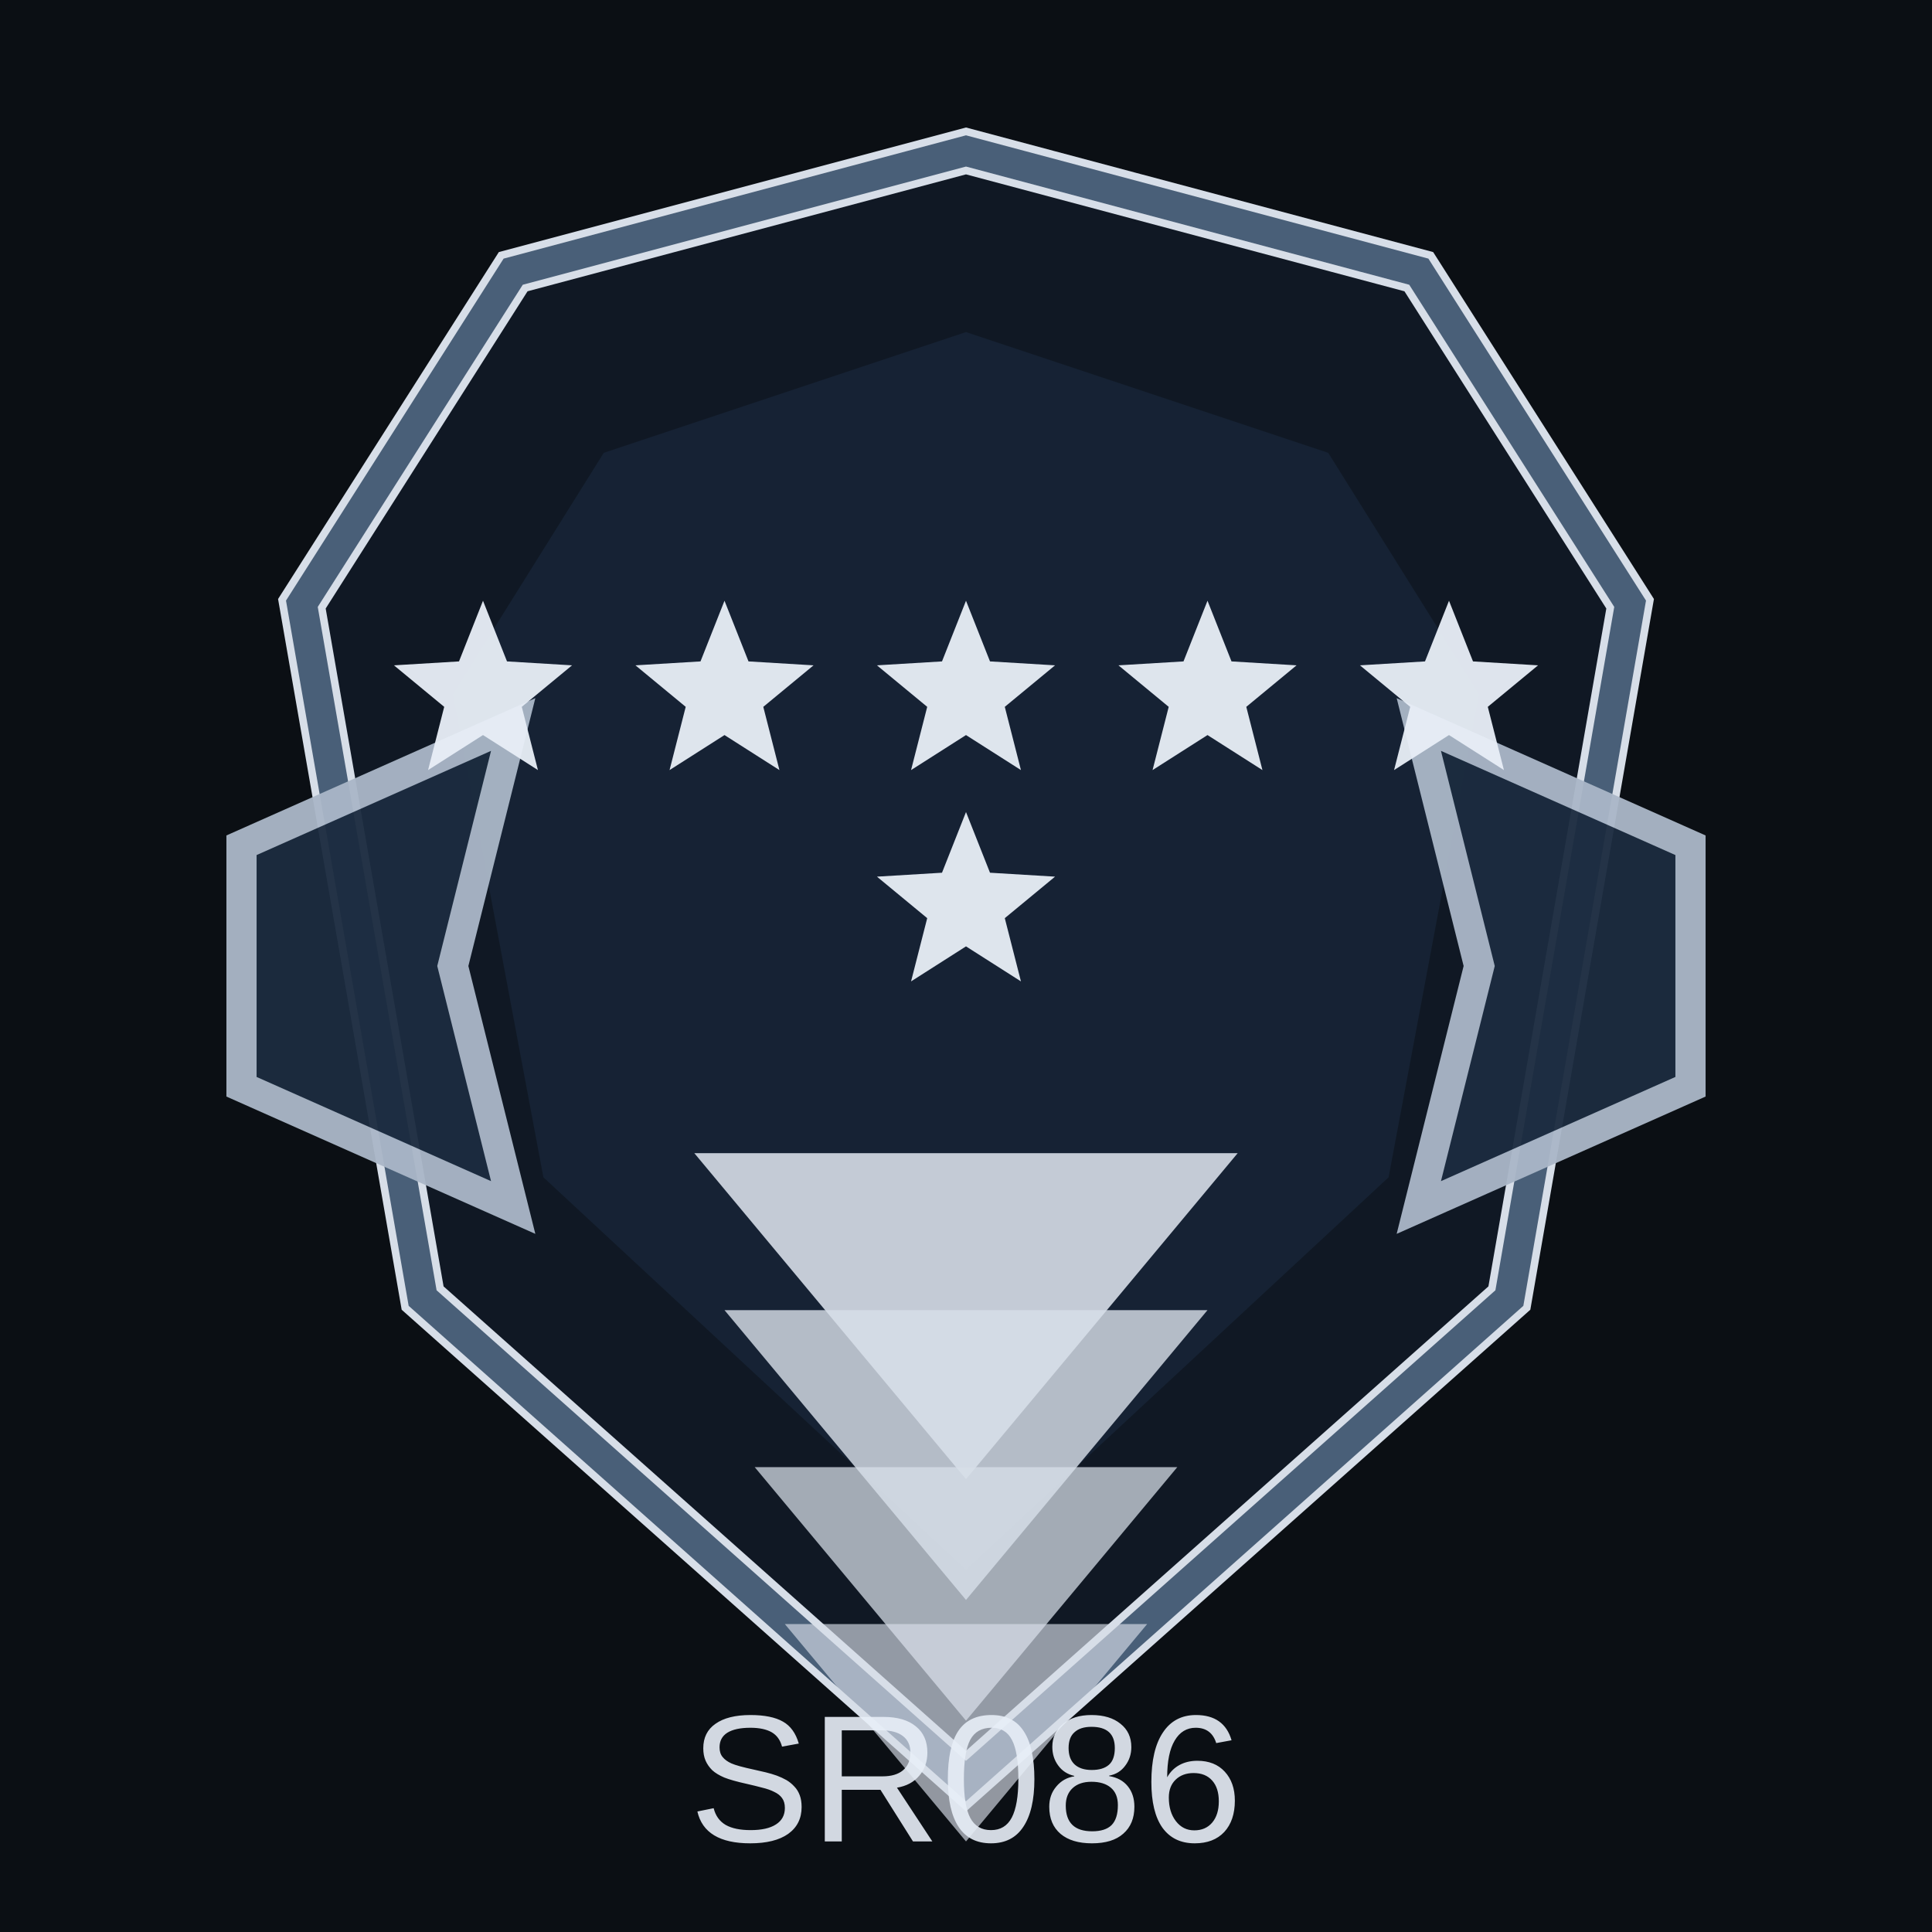
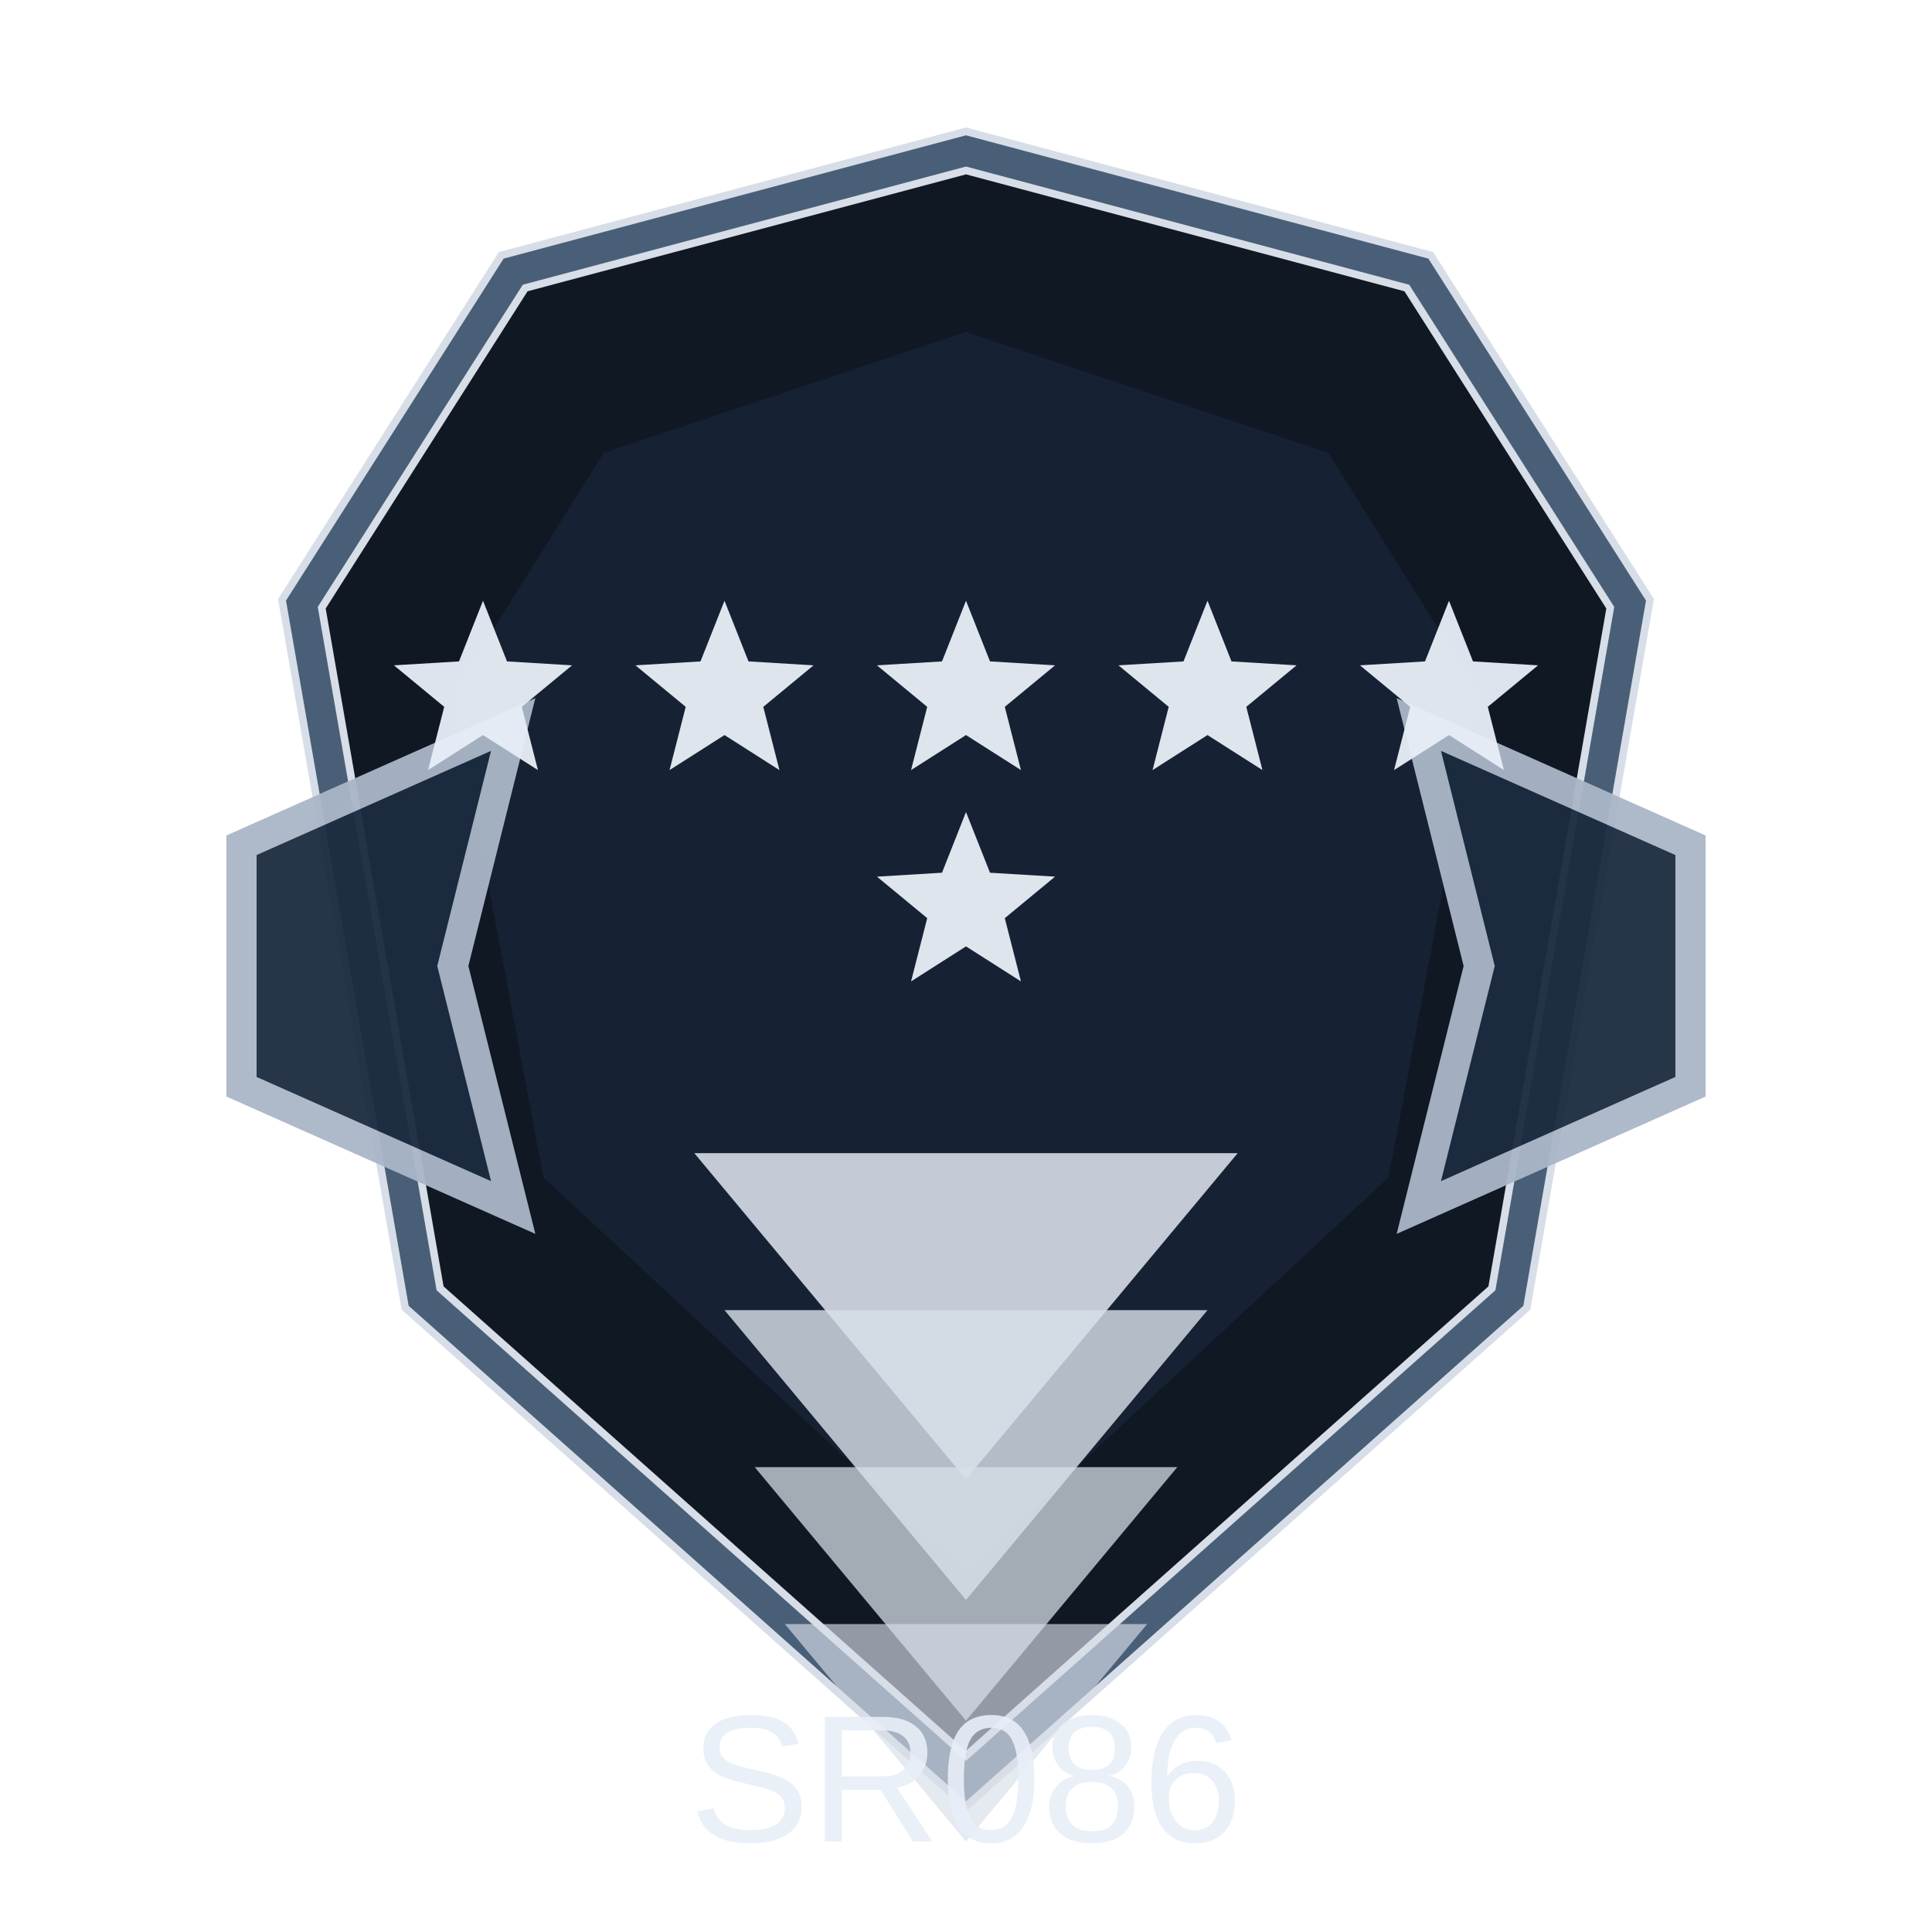
<svg xmlns="http://www.w3.org/2000/svg" width="128" height="128" viewBox="0 0 128 128">
-   <rect x="0" y="0" width="128" height="128" fill="#0b0f14" />
  <path d="M 64 10 L 94 18 L 108 40 L 100 86 L 64 118 L 28 86 L 20 40 L 34 18 Z" fill="#101824" stroke="#d7dee8" stroke-width="3" />
  <path d="M 64 10 L 94 18 L 108 40 L 100 86 L 64 118 L 28 86 L 20 40 L 34 18 Z" fill="none" stroke="#3a516b" stroke-width="2" opacity="0.9" />
  <path d="M64 22 L88 30 L98 46 L92 78 L64 104 L36 78 L30 46 L40 30 Z" fill="#162335" opacity="0.9" />
  <path d="M16 56 L34 48 L30 64 L34 80 L16 72 Z" fill="#1b2b3f" stroke="#aab7c7" stroke-width="2" opacity="0.95" />
  <path d="M112 56 L94 48 L98 64 L94 80 L112 72 Z" fill="#1b2b3f" stroke="#aab7c7" stroke-width="2" opacity="0.95" />
  <path d="M 46.00 76.40 L 64.00 98.00 L 82.00 76.40 L 53.00 76.40 L 64.00 89.60 L 75.00 76.40 Z" fill="#d7dee8" opacity="0.90" />
  <path d="M 48.00 86.80 L 64.00 106.00 L 80.00 86.80 L 55.00 86.80 L 64.00 97.60 L 73.00 86.80 Z" fill="#d7dee8" opacity="0.82" />
  <path d="M 50.00 97.20 L 64.00 114.00 L 78.00 97.20 L 57.00 97.20 L 64.00 105.60 L 71.00 97.20 Z" fill="#d7dee8" opacity="0.74" />
  <path d="M 52.00 107.60 L 64.00 122.00 L 76.00 107.60 L 59.00 107.60 L 64.00 113.60 L 69.00 107.60 Z" fill="#d7dee8" opacity="0.66" />
  <path d="M 32.00 39.80 L 33.59 43.82 L 37.90 44.08 L 34.57 46.83 L 35.64 51.02 L 32.00 48.70 L 28.36 51.02 L 29.43 46.83 L 26.10 44.08 L 30.41 43.82 Z" fill="#e8eef7" opacity="0.95" />
  <path d="M 48.00 39.80 L 49.59 43.82 L 53.90 44.08 L 50.57 46.83 L 51.64 51.02 L 48.00 48.70 L 44.36 51.02 L 45.43 46.83 L 42.10 44.08 L 46.41 43.82 Z" fill="#e8eef7" opacity="0.95" />
  <path d="M 64.00 39.80 L 65.59 43.82 L 69.90 44.08 L 66.57 46.83 L 67.64 51.02 L 64.00 48.70 L 60.36 51.02 L 61.43 46.83 L 58.10 44.08 L 62.41 43.82 Z" fill="#e8eef7" opacity="0.95" />
  <path d="M 80.00 39.80 L 81.59 43.82 L 85.90 44.08 L 82.57 46.83 L 83.64 51.02 L 80.00 48.70 L 76.36 51.02 L 77.43 46.83 L 74.10 44.08 L 78.41 43.82 Z" fill="#e8eef7" opacity="0.95" />
  <path d="M 96.00 39.80 L 97.59 43.82 L 101.90 44.08 L 98.57 46.83 L 99.64 51.02 L 96.00 48.70 L 92.36 51.02 L 93.43 46.83 L 90.10 44.08 L 94.41 43.82 Z" fill="#e8eef7" opacity="0.95" />
  <path d="M 64.00 53.80 L 65.59 57.82 L 69.90 58.08 L 66.57 60.83 L 67.64 65.02 L 64.00 62.70 L 60.36 65.02 L 61.43 60.83 L 58.10 58.08 L 62.41 57.82 Z" fill="#e8eef7" opacity="0.95" />
  <text x="64" y="122" text-anchor="middle" font-family="system-ui,Segoe UI,Arial" font-size="12" fill="#e8eef7" opacity="0.9">SR086</text>
</svg>
